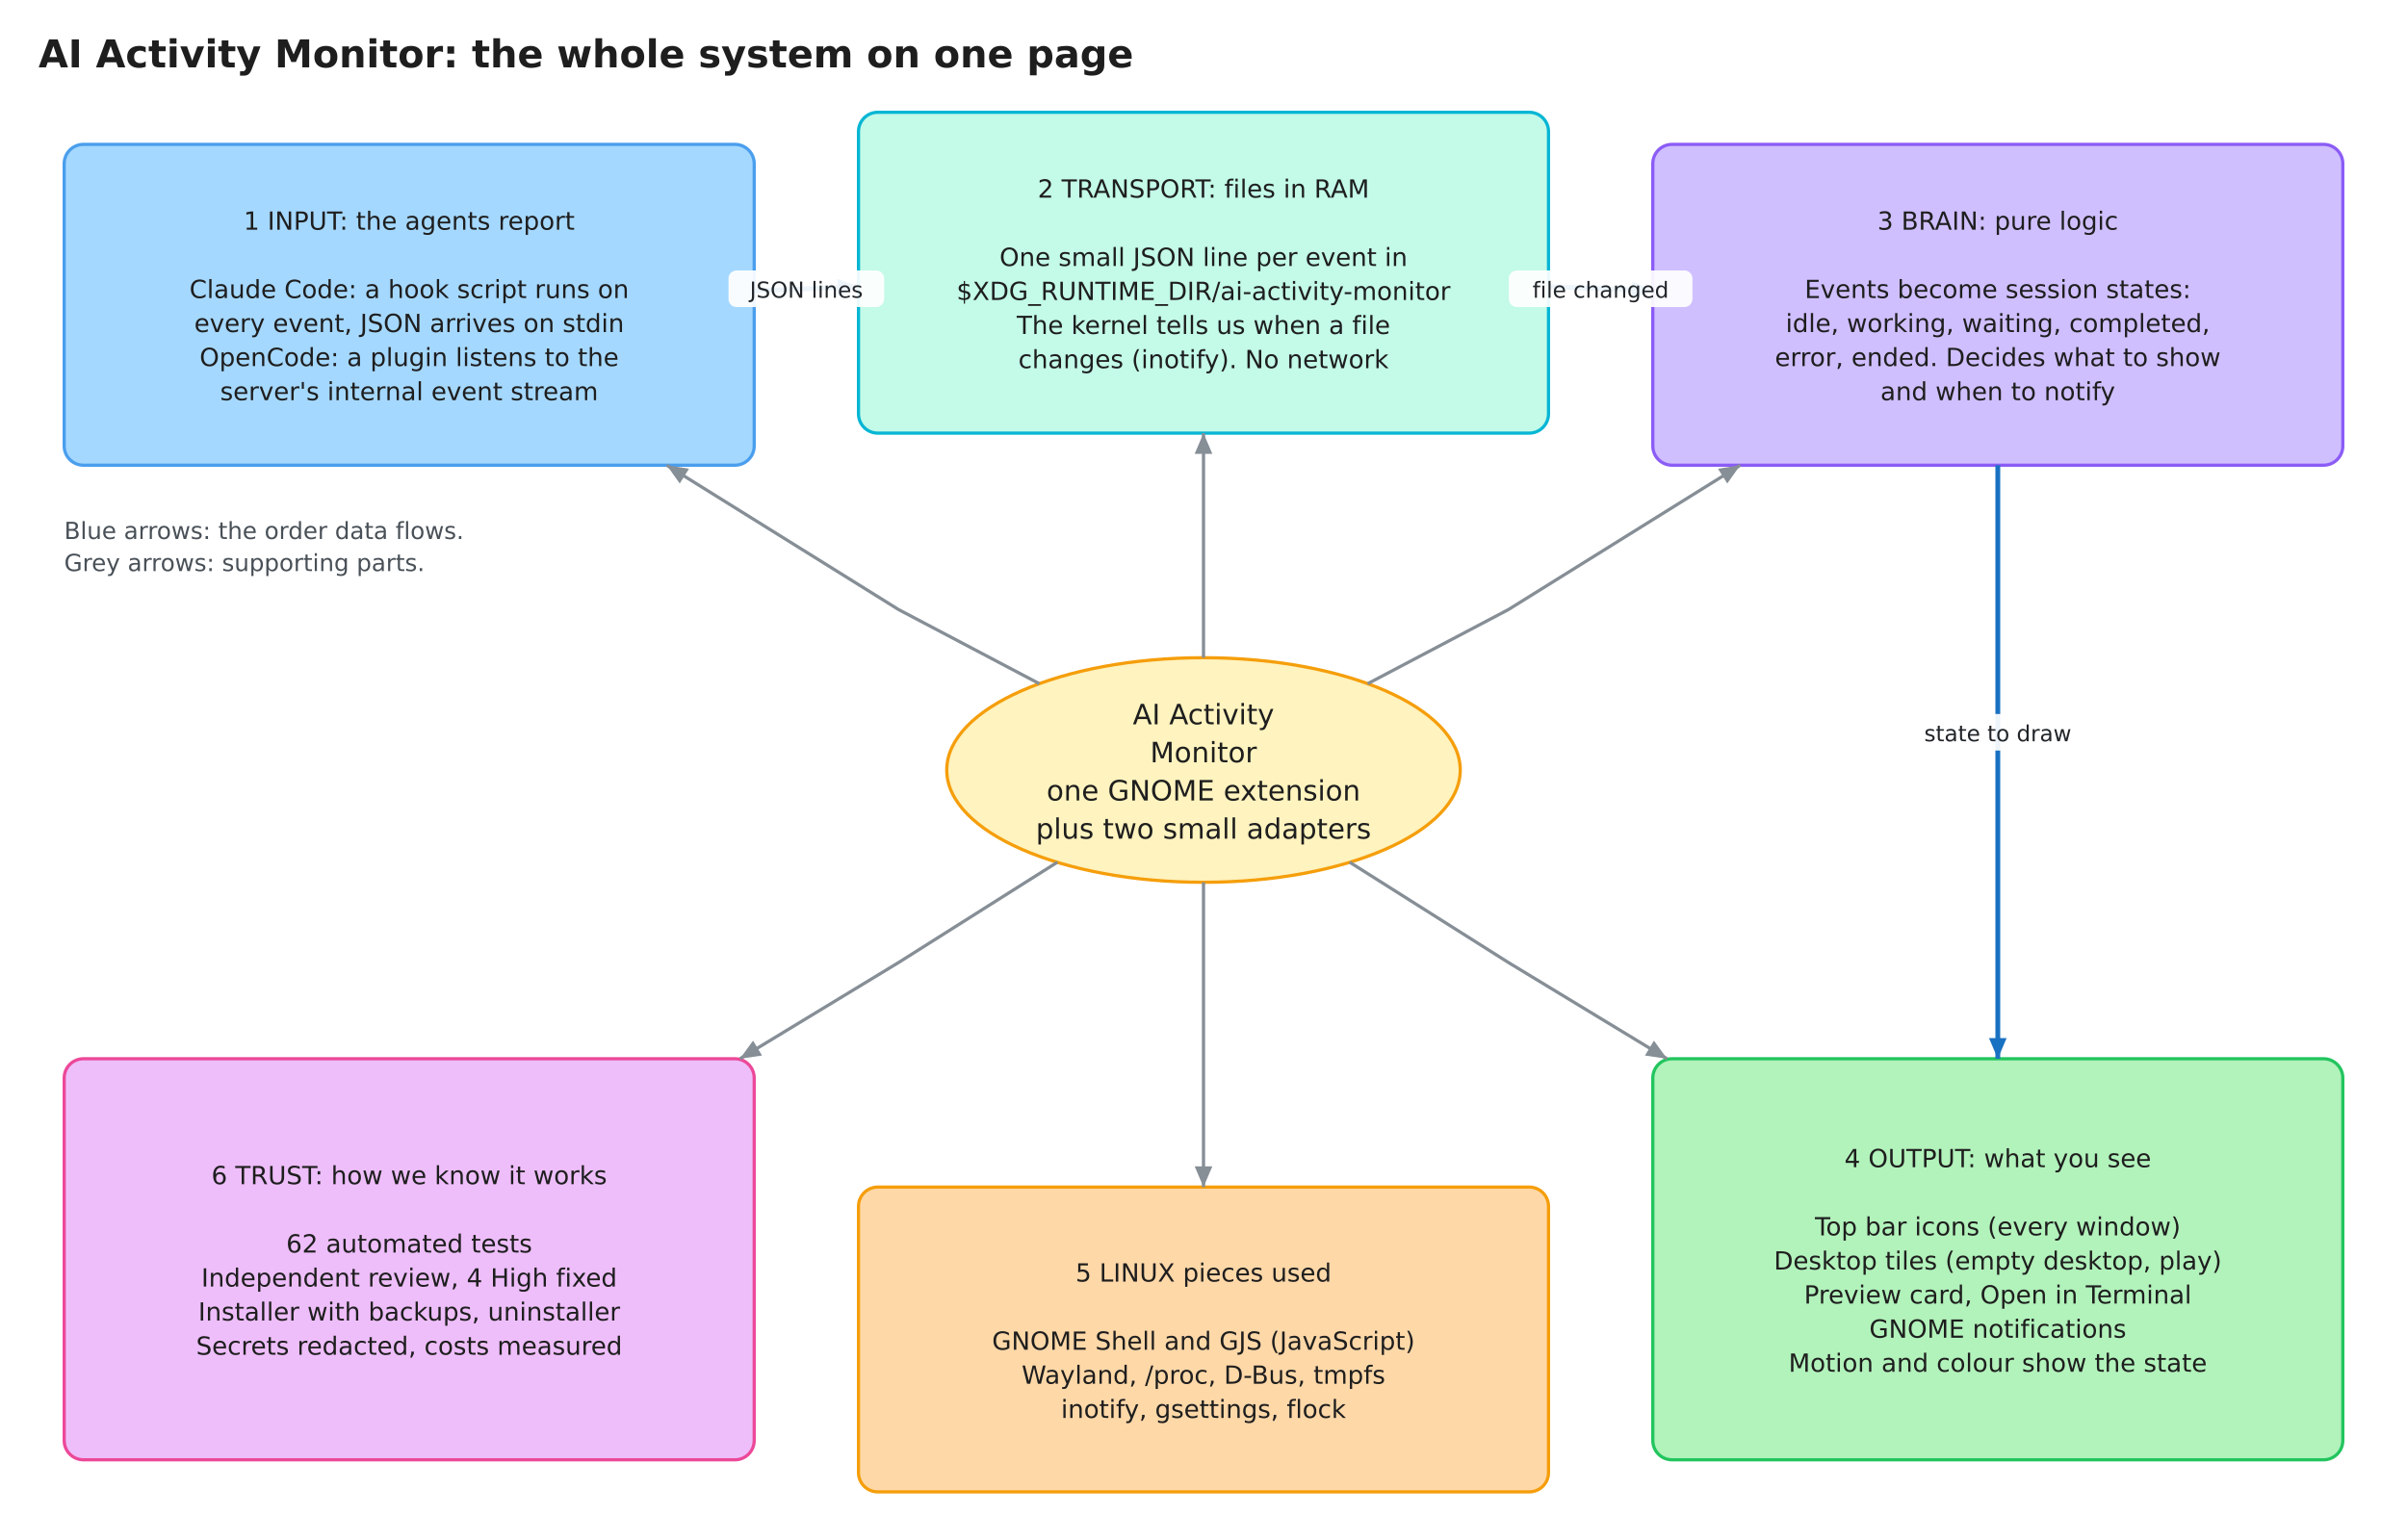
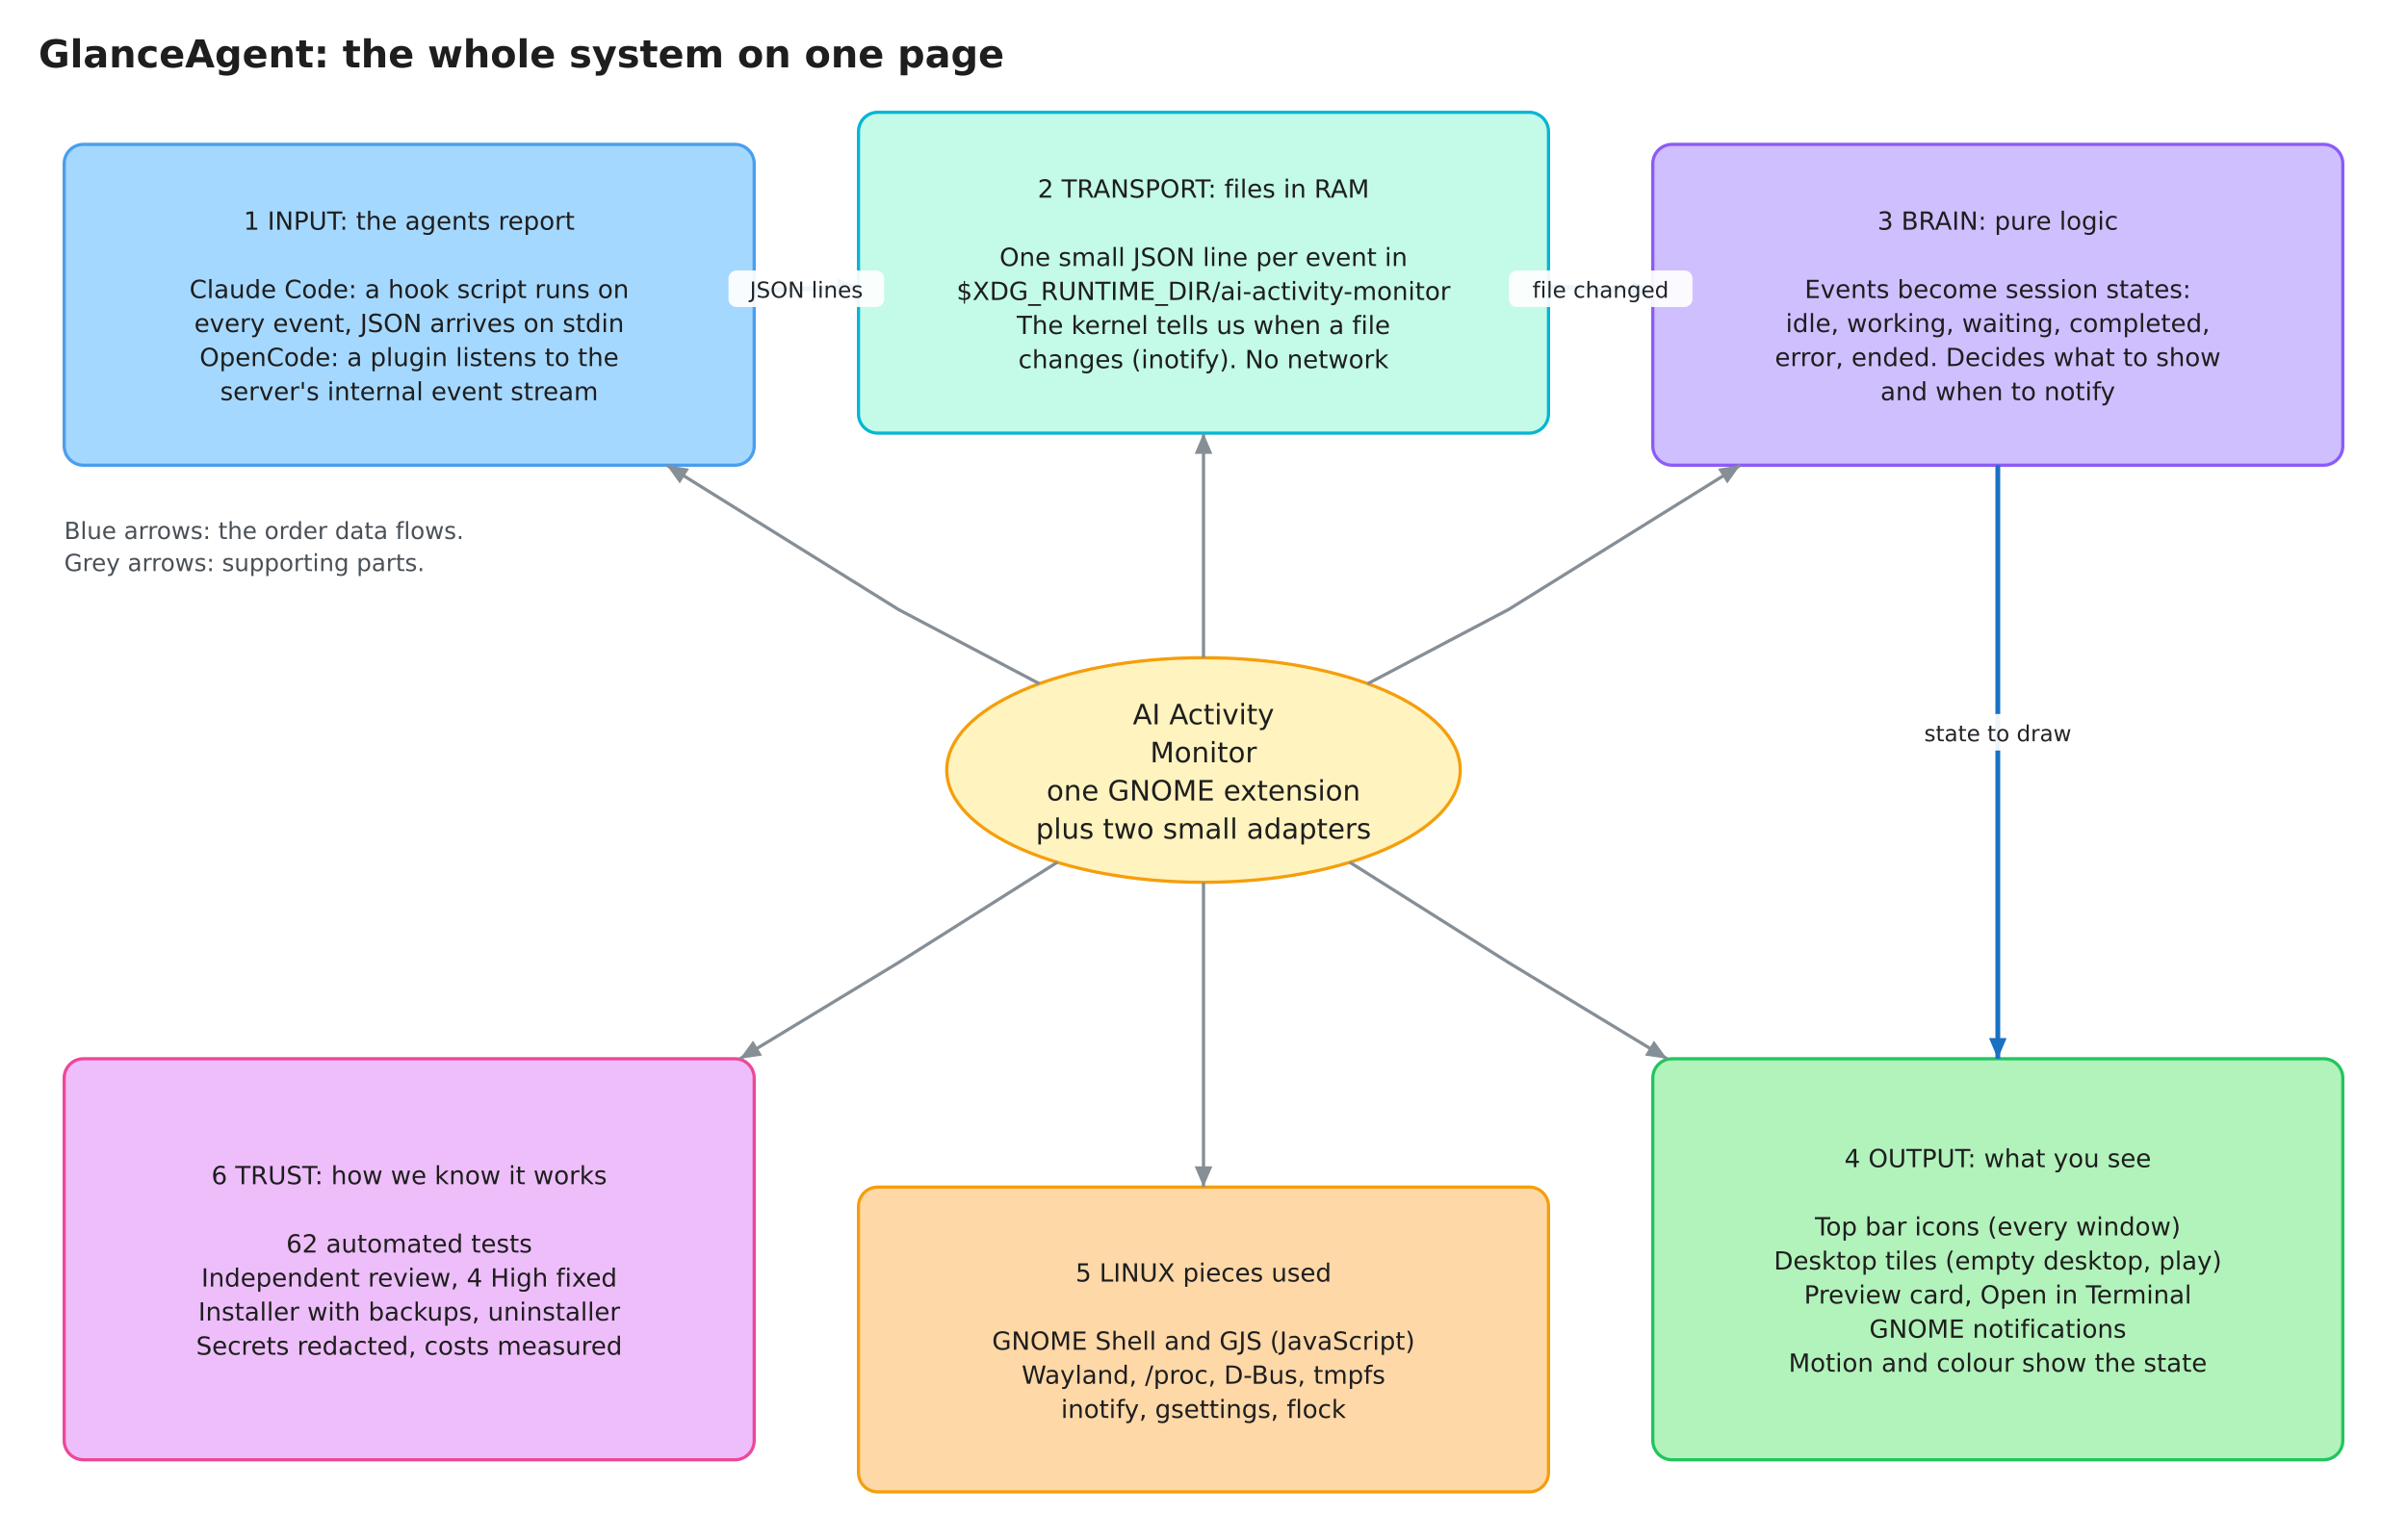
<svg xmlns="http://www.w3.org/2000/svg" width="1500" height="960" viewBox="0 0 1500 960">
  <rect width="100%" height="100%" fill="#ffffff" />
-   <text x="24.0" y="42.0" text-anchor="start" font-family="DejaVu Sans, Helvetica, Arial, sans-serif" font-size="23.9" fill="#1e1e1e" font-weight="bold">AI Activity Monitor: the whole system on one page</text>
+   <text x="24.0" y="42.0" text-anchor="start" font-family="DejaVu Sans, Helvetica, Arial, sans-serif" font-size="23.9" fill="#1e1e1e" font-weight="bold">GlanceAgent: the whole system on one page</text>
  <ellipse cx="750.0" cy="480.0" rx="160.0" ry="70.0" fill="#fff3bf" stroke="#f59e0b" stroke-width="2" />
  <text x="750.0" y="451.5" text-anchor="middle" font-family="DejaVu Sans, Helvetica, Arial, sans-serif" font-size="17.5" fill="#1e1e1e">AI Activity</text>
  <text x="750.0" y="475.2" text-anchor="middle" font-family="DejaVu Sans, Helvetica, Arial, sans-serif" font-size="17.5" fill="#1e1e1e">Monitor</text>
  <text x="750.0" y="499.0" text-anchor="middle" font-family="DejaVu Sans, Helvetica, Arial, sans-serif" font-size="17.5" fill="#1e1e1e">one GNOME extension</text>
  <text x="750.0" y="522.8" text-anchor="middle" font-family="DejaVu Sans, Helvetica, Arial, sans-serif" font-size="17.5" fill="#1e1e1e">plus two small adapters</text>
  <rect x="40" y="90" width="430" height="200" rx="12" fill="#a5d8ff" stroke="#4a9eed" stroke-width="2" />
  <text x="255.0" y="143.2" text-anchor="middle" font-family="DejaVu Sans, Helvetica, Arial, sans-serif" font-size="15.6" fill="#1e1e1e">1  INPUT: the agents report</text>
  <text x="255.0" y="164.5" text-anchor="middle" font-family="DejaVu Sans, Helvetica, Arial, sans-serif" font-size="15.6" fill="#1e1e1e" />
  <text x="255.0" y="185.8" text-anchor="middle" font-family="DejaVu Sans, Helvetica, Arial, sans-serif" font-size="15.6" fill="#1e1e1e">Claude Code: a hook script runs on</text>
  <text x="255.0" y="207.0" text-anchor="middle" font-family="DejaVu Sans, Helvetica, Arial, sans-serif" font-size="15.6" fill="#1e1e1e">every event, JSON arrives on stdin</text>
  <text x="255.0" y="228.2" text-anchor="middle" font-family="DejaVu Sans, Helvetica, Arial, sans-serif" font-size="15.6" fill="#1e1e1e">OpenCode: a plugin listens to the</text>
  <text x="255.0" y="249.5" text-anchor="middle" font-family="DejaVu Sans, Helvetica, Arial, sans-serif" font-size="15.6" fill="#1e1e1e">server's internal event stream</text>
  <rect x="535" y="70" width="430" height="200" rx="12" fill="#c3fae8" stroke="#06b6d4" stroke-width="2" />
  <text x="750.0" y="123.2" text-anchor="middle" font-family="DejaVu Sans, Helvetica, Arial, sans-serif" font-size="15.6" fill="#1e1e1e">2  TRANSPORT: files in RAM</text>
  <text x="750.0" y="144.5" text-anchor="middle" font-family="DejaVu Sans, Helvetica, Arial, sans-serif" font-size="15.6" fill="#1e1e1e" />
  <text x="750.0" y="165.8" text-anchor="middle" font-family="DejaVu Sans, Helvetica, Arial, sans-serif" font-size="15.6" fill="#1e1e1e">One small JSON line per event in</text>
  <text x="750.0" y="187.0" text-anchor="middle" font-family="DejaVu Sans, Helvetica, Arial, sans-serif" font-size="15.6" fill="#1e1e1e">$XDG_RUNTIME_DIR/ai-activity-monitor</text>
  <text x="750.0" y="208.2" text-anchor="middle" font-family="DejaVu Sans, Helvetica, Arial, sans-serif" font-size="15.6" fill="#1e1e1e">The kernel tells us when a file</text>
  <text x="750.0" y="229.5" text-anchor="middle" font-family="DejaVu Sans, Helvetica, Arial, sans-serif" font-size="15.6" fill="#1e1e1e">changes (inotify). No network</text>
  <rect x="1030" y="90" width="430" height="200" rx="12" fill="#d0bfff" stroke="#8b5cf6" stroke-width="2" />
  <text x="1245.0" y="143.2" text-anchor="middle" font-family="DejaVu Sans, Helvetica, Arial, sans-serif" font-size="15.6" fill="#1e1e1e">3  BRAIN: pure logic</text>
  <text x="1245.0" y="164.5" text-anchor="middle" font-family="DejaVu Sans, Helvetica, Arial, sans-serif" font-size="15.6" fill="#1e1e1e" />
  <text x="1245.0" y="185.8" text-anchor="middle" font-family="DejaVu Sans, Helvetica, Arial, sans-serif" font-size="15.6" fill="#1e1e1e">Events become session states:</text>
  <text x="1245.0" y="207.0" text-anchor="middle" font-family="DejaVu Sans, Helvetica, Arial, sans-serif" font-size="15.6" fill="#1e1e1e">idle, working, waiting, completed,</text>
  <text x="1245.0" y="228.2" text-anchor="middle" font-family="DejaVu Sans, Helvetica, Arial, sans-serif" font-size="15.6" fill="#1e1e1e">error, ended. Decides what to show</text>
  <text x="1245.0" y="249.5" text-anchor="middle" font-family="DejaVu Sans, Helvetica, Arial, sans-serif" font-size="15.6" fill="#1e1e1e">and when to notify</text>
  <rect x="1030" y="660" width="430" height="250" rx="12" fill="#b2f2bb" stroke="#22c55e" stroke-width="2" />
  <text x="1245.0" y="727.6" text-anchor="middle" font-family="DejaVu Sans, Helvetica, Arial, sans-serif" font-size="15.6" fill="#1e1e1e">4  OUTPUT: what you see</text>
  <text x="1245.0" y="748.9" text-anchor="middle" font-family="DejaVu Sans, Helvetica, Arial, sans-serif" font-size="15.6" fill="#1e1e1e" />
  <text x="1245.0" y="770.1" text-anchor="middle" font-family="DejaVu Sans, Helvetica, Arial, sans-serif" font-size="15.6" fill="#1e1e1e">Top bar icons (every window)</text>
  <text x="1245.0" y="791.4" text-anchor="middle" font-family="DejaVu Sans, Helvetica, Arial, sans-serif" font-size="15.6" fill="#1e1e1e">Desktop tiles (empty desktop, play)</text>
  <text x="1245.0" y="812.6" text-anchor="middle" font-family="DejaVu Sans, Helvetica, Arial, sans-serif" font-size="15.6" fill="#1e1e1e">Preview card, Open in Terminal</text>
  <text x="1245.0" y="833.9" text-anchor="middle" font-family="DejaVu Sans, Helvetica, Arial, sans-serif" font-size="15.6" fill="#1e1e1e">GNOME notifications</text>
  <text x="1245.0" y="855.1" text-anchor="middle" font-family="DejaVu Sans, Helvetica, Arial, sans-serif" font-size="15.6" fill="#1e1e1e">Motion and colour show the state</text>
  <rect x="535" y="740" width="430" height="190" rx="12" fill="#ffd8a8" stroke="#f59e0b" stroke-width="2" />
  <text x="750.0" y="798.9" text-anchor="middle" font-family="DejaVu Sans, Helvetica, Arial, sans-serif" font-size="15.6" fill="#1e1e1e">5  LINUX pieces used</text>
  <text x="750.0" y="820.1" text-anchor="middle" font-family="DejaVu Sans, Helvetica, Arial, sans-serif" font-size="15.6" fill="#1e1e1e" />
  <text x="750.0" y="841.4" text-anchor="middle" font-family="DejaVu Sans, Helvetica, Arial, sans-serif" font-size="15.6" fill="#1e1e1e">GNOME Shell and GJS (JavaScript)</text>
  <text x="750.0" y="862.6" text-anchor="middle" font-family="DejaVu Sans, Helvetica, Arial, sans-serif" font-size="15.6" fill="#1e1e1e">Wayland, /proc, D-Bus, tmpfs</text>
  <text x="750.0" y="883.9" text-anchor="middle" font-family="DejaVu Sans, Helvetica, Arial, sans-serif" font-size="15.6" fill="#1e1e1e">inotify, gsettings, flock</text>
  <rect x="40" y="660" width="430" height="250" rx="12" fill="#eebefa" stroke="#ec4899" stroke-width="2" />
  <text x="255.0" y="738.2" text-anchor="middle" font-family="DejaVu Sans, Helvetica, Arial, sans-serif" font-size="15.6" fill="#1e1e1e">6  TRUST: how we know it works</text>
  <text x="255.0" y="759.5" text-anchor="middle" font-family="DejaVu Sans, Helvetica, Arial, sans-serif" font-size="15.6" fill="#1e1e1e" />
  <text x="255.0" y="780.8" text-anchor="middle" font-family="DejaVu Sans, Helvetica, Arial, sans-serif" font-size="15.6" fill="#1e1e1e">62 automated tests</text>
  <text x="255.0" y="802.0" text-anchor="middle" font-family="DejaVu Sans, Helvetica, Arial, sans-serif" font-size="15.6" fill="#1e1e1e">Independent review, 4 High fixed</text>
  <text x="255.0" y="823.2" text-anchor="middle" font-family="DejaVu Sans, Helvetica, Arial, sans-serif" font-size="15.6" fill="#1e1e1e">Installer with backups, uninstaller</text>
  <text x="255.0" y="844.5" text-anchor="middle" font-family="DejaVu Sans, Helvetica, Arial, sans-serif" font-size="15.6" fill="#1e1e1e">Secrets redacted, costs measured</text>
  <path d="M647.7,426.2 L560.0,380.0 L415.5,290.0" fill="none" stroke="#868e96" stroke-width="2" />
  <polygon points="415.5,290.0 429.4,292.2 423.6,301.4" fill="#868e96" />
  <path d="M750.0,410.0 L750.0,270.0" fill="none" stroke="#868e96" stroke-width="2" />
  <polygon points="750.0,270.0 755.5,282.9 744.5,282.9" fill="#868e96" />
  <path d="M852.3,426.2 L940.0,380.0 L1084.5,290.0" fill="none" stroke="#868e96" stroke-width="2" />
  <polygon points="1084.5,290.0 1076.4,301.4 1070.6,292.2" fill="#868e96" />
  <path d="M841.1,537.5 L940.0,600.0 L1038.9,660.0" fill="none" stroke="#868e96" stroke-width="2" />
  <polygon points="1038.9,660.0 1025.1,658.0 1030.7,648.7" fill="#868e96" />
  <path d="M750.0,550.0 L750.0,740.0" fill="none" stroke="#868e96" stroke-width="2" />
  <polygon points="750.0,740.0 744.5,727.1 755.5,727.1" fill="#868e96" />
  <path d="M658.9,537.5 L560.0,600.0 L461.1,660.0" fill="none" stroke="#868e96" stroke-width="2" />
  <polygon points="461.1,660.0 469.3,648.7 474.9,658.0" fill="#868e96" />
  <path d="M470.0,181.3 L535.0,178.7" fill="none" stroke="#1971c2" stroke-width="3" />
  <polygon points="535.0,178.7 522.3,184.7 521.9,173.8" fill="#1971c2" />
  <rect x="454.0" y="168.6" width="97.0" height="22.8" rx="5" fill="#ffffff" fill-opacity="0.92" />
  <text x="502.5" y="185.6" text-anchor="middle" font-family="DejaVu Sans, Helvetica, Arial, sans-serif" font-size="13.8" fill="#212529">JSON lines</text>
  <path d="M965.0,178.7 L1030.0,181.3" fill="none" stroke="#1971c2" stroke-width="3" />
  <polygon points="1030.0,181.3 1016.9,186.2 1017.3,175.3" fill="#1971c2" />
  <rect x="940.3" y="168.6" width="114.4" height="22.8" rx="5" fill="#ffffff" fill-opacity="0.92" />
  <text x="997.5" y="185.6" text-anchor="middle" font-family="DejaVu Sans, Helvetica, Arial, sans-serif" font-size="13.8" fill="#212529">file changed</text>
  <path d="M1245.0,290.0 L1245.0,660.0" fill="none" stroke="#1971c2" stroke-width="3" />
  <polygon points="1245.0,660.0 1239.5,647.1 1250.5,647.1" fill="#1971c2" />
  <rect x="1183.5" y="445.1" width="123.1" height="22.8" rx="5" fill="#ffffff" fill-opacity="0.92" />
  <text x="1245.0" y="462.1" text-anchor="middle" font-family="DejaVu Sans, Helvetica, Arial, sans-serif" font-size="13.8" fill="#212529">state to draw</text>
  <text x="40.0" y="336.0" text-anchor="start" font-family="DejaVu Sans, Helvetica, Arial, sans-serif" font-size="14.7" fill="#495057">Blue arrows: the order data flows.</text>
  <text x="40.0" y="356.0" text-anchor="start" font-family="DejaVu Sans, Helvetica, Arial, sans-serif" font-size="14.7" fill="#495057">Grey arrows: supporting parts.</text>
</svg>
